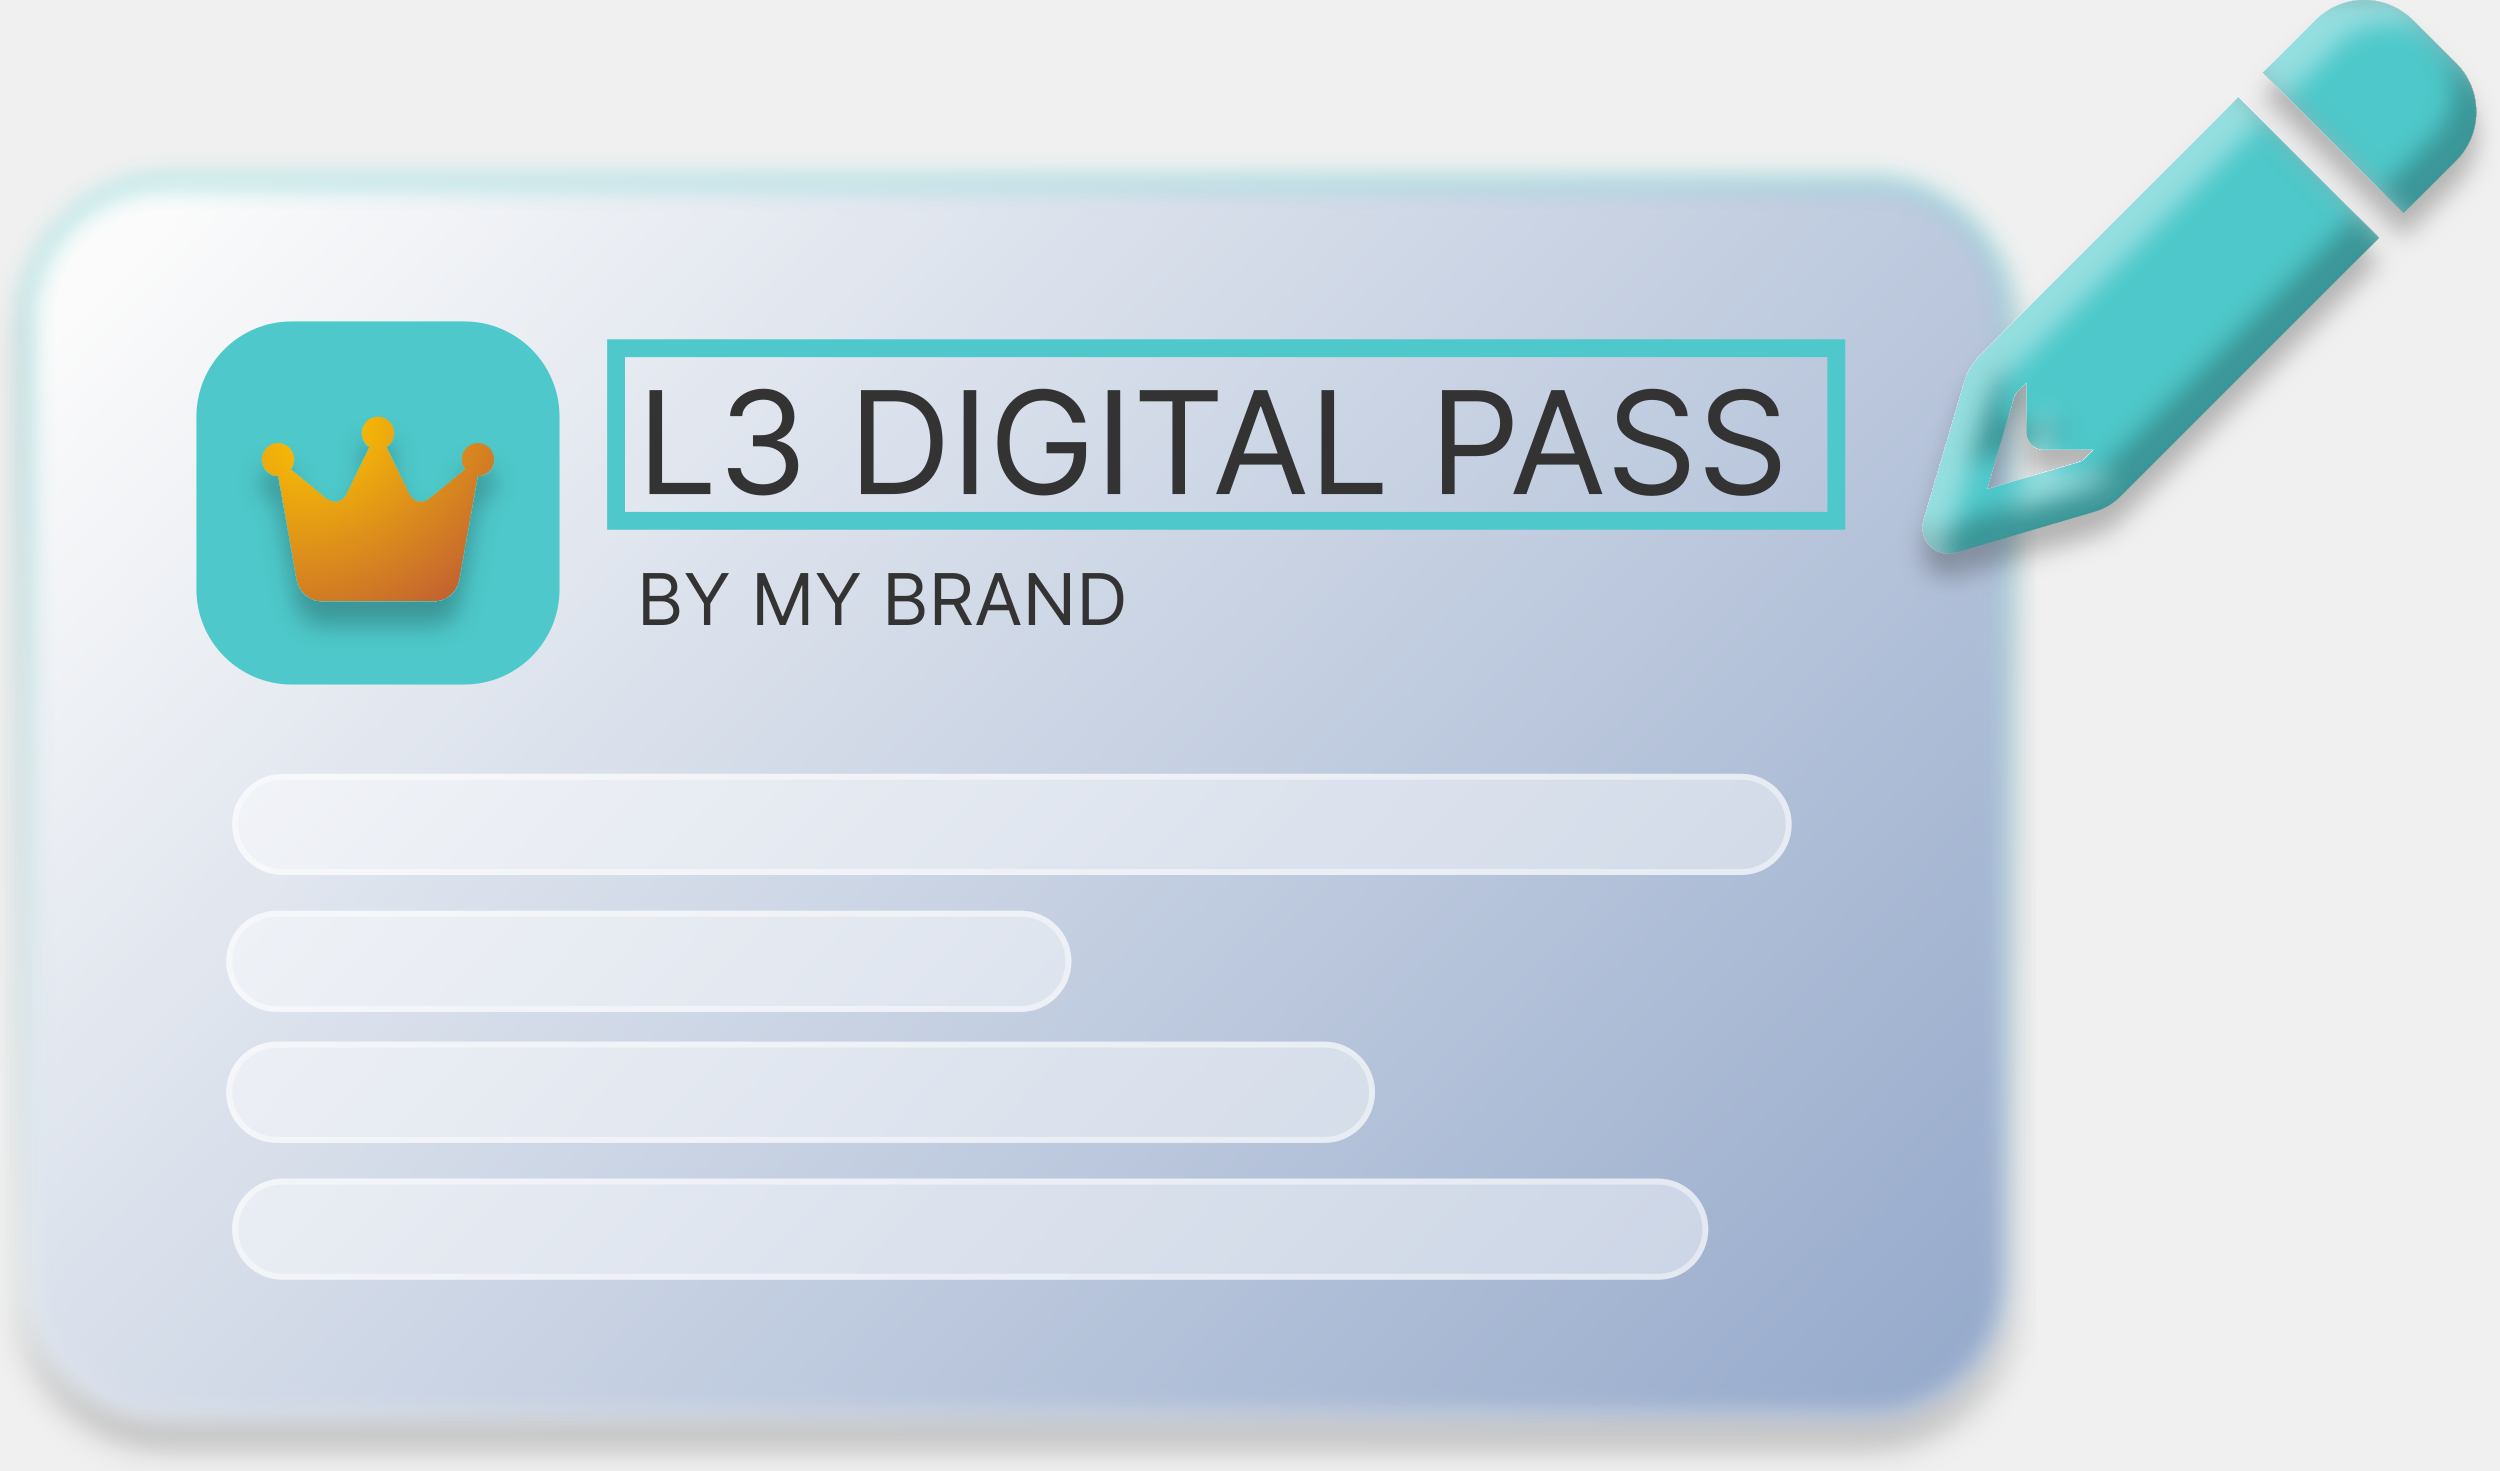
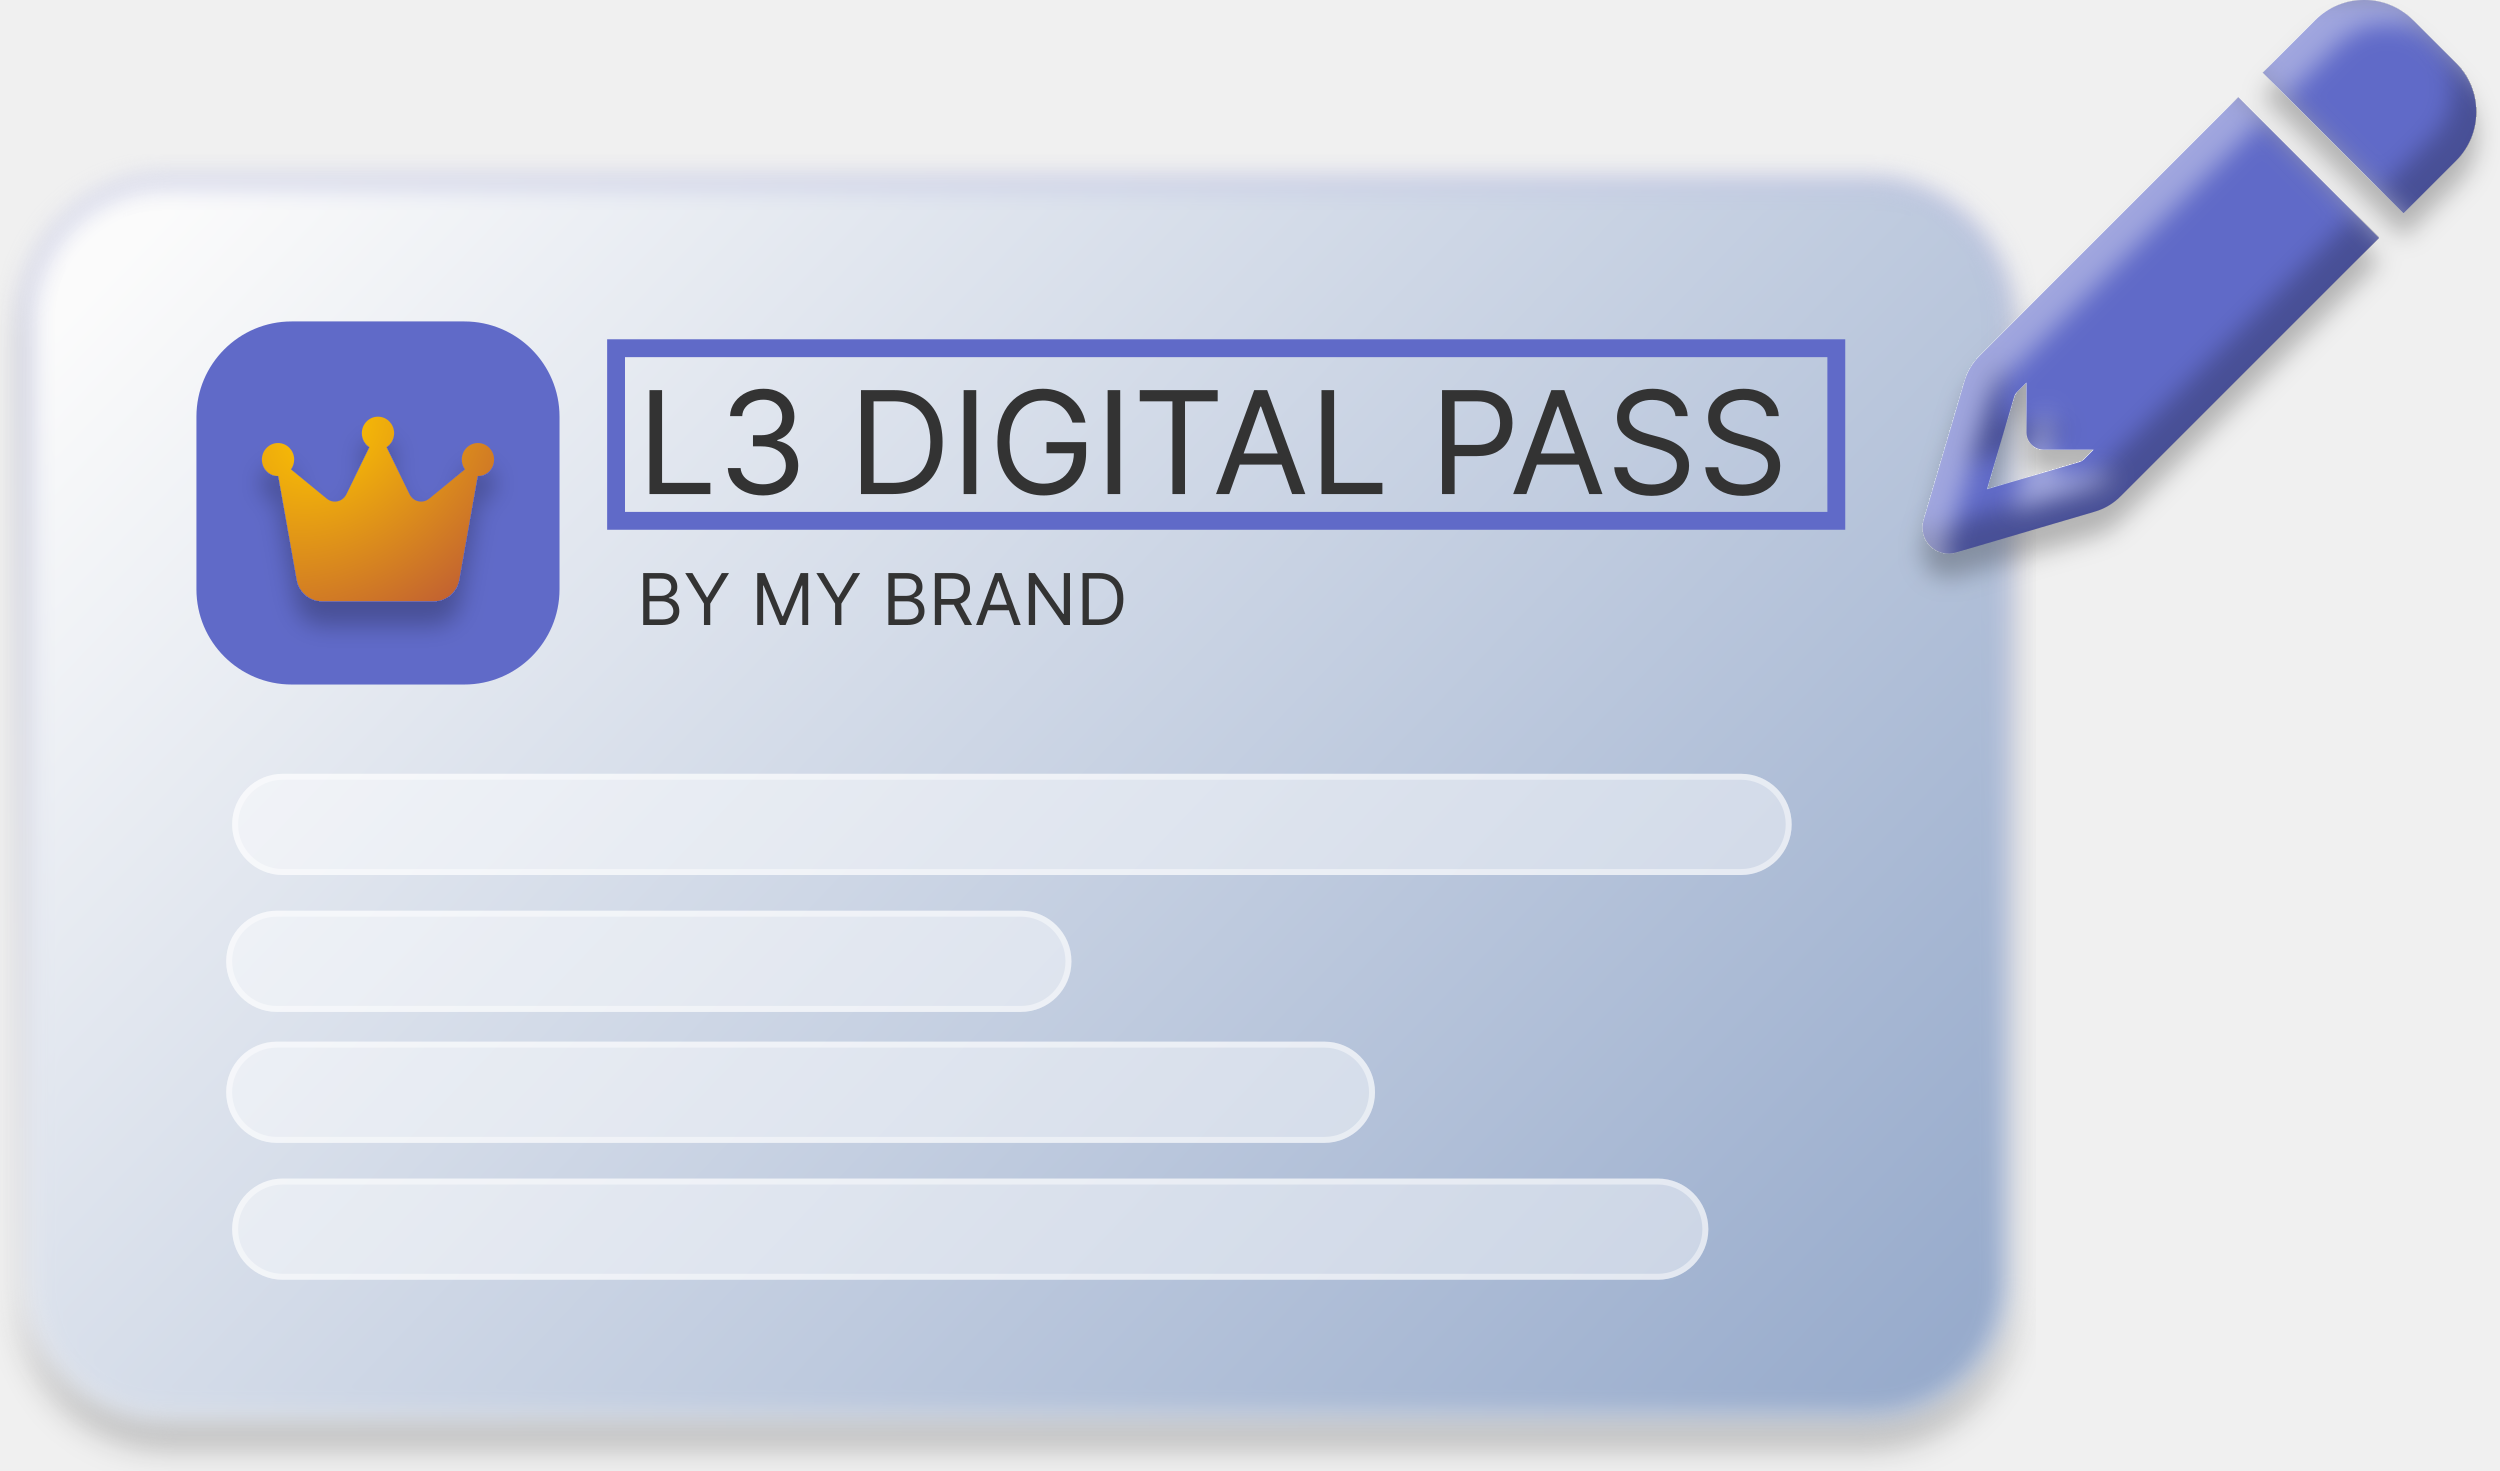
<svg xmlns="http://www.w3.org/2000/svg" width="420" height="247" viewBox="0 0 420 247" fill="none">
-   <g filter="url(#filter0_df_219_17)">
-     <rect x="4" y="30" width="334" height="209" rx="24" fill="url(#paint0_linear_219_17)" fill-opacity="0.75" shape-rendering="crispEdges" />
-     <rect x="4.5" y="30.5" width="333" height="208" rx="23.5" stroke="url(#paint1_linear_219_17)" shape-rendering="crispEdges" />
+   <g filter="url(#filter0_df_229_213)">
+     <rect x="4" y="30" width="334" height="209" rx="24" fill="url(#paint0_linear_229_213)" fill-opacity="0.75" shape-rendering="crispEdges" />
+     <rect x="4.5" y="30.5" width="333" height="208" rx="23.5" stroke="url(#paint1_linear_229_213)" shape-rendering="crispEdges" />
  </g>
  <rect x="39" y="130" width="262" height="17" rx="8.5" fill="white" fill-opacity="0.45" />
  <rect x="39.5" y="130.5" width="261" height="16" rx="8" stroke="white" stroke-opacity="0.45" />
  <rect x="38" y="153" width="142" height="17" rx="8.5" fill="white" fill-opacity="0.45" />
  <rect x="38.5" y="153.5" width="141" height="16" rx="8" stroke="white" stroke-opacity="0.45" />
  <rect x="38" y="175" width="193" height="17" rx="8.5" fill="white" fill-opacity="0.45" />
  <rect x="38.5" y="175.5" width="192" height="16" rx="8" stroke="white" stroke-opacity="0.45" />
  <rect x="39" y="198" width="248" height="17" rx="8.5" fill="white" fill-opacity="0.45" />
  <rect x="39.5" y="198.5" width="247" height="16" rx="8" stroke="white" stroke-opacity="0.45" />
  <path d="M109.114 83V65.546H111.227V81.125H119.341V83H109.114ZM128.205 83.239C127.08 83.239 126.077 83.046 125.196 82.659C124.321 82.273 123.625 81.736 123.108 81.048C122.597 80.355 122.318 79.551 122.273 78.636H124.42C124.466 79.199 124.659 79.685 125 80.094C125.341 80.497 125.787 80.81 126.338 81.031C126.889 81.253 127.5 81.364 128.17 81.364C128.92 81.364 129.585 81.233 130.165 80.972C130.744 80.71 131.199 80.347 131.528 79.881C131.858 79.415 132.023 78.875 132.023 78.261C132.023 77.619 131.864 77.054 131.545 76.565C131.227 76.071 130.761 75.685 130.148 75.406C129.534 75.128 128.784 74.989 127.898 74.989H126.5V73.114H127.898C128.591 73.114 129.199 72.989 129.722 72.739C130.25 72.489 130.662 72.136 130.957 71.682C131.259 71.227 131.409 70.693 131.409 70.079C131.409 69.489 131.278 68.974 131.017 68.537C130.756 68.099 130.386 67.758 129.909 67.514C129.438 67.27 128.881 67.148 128.239 67.148C127.636 67.148 127.068 67.258 126.534 67.48C126.006 67.696 125.574 68.011 125.239 68.426C124.903 68.835 124.722 69.329 124.693 69.909H122.648C122.682 68.994 122.957 68.193 123.474 67.506C123.991 66.812 124.668 66.273 125.503 65.886C126.344 65.5 127.267 65.307 128.273 65.307C129.352 65.307 130.278 65.526 131.051 65.963C131.824 66.395 132.418 66.966 132.832 67.676C133.247 68.386 133.455 69.153 133.455 69.977C133.455 70.96 133.196 71.798 132.679 72.492C132.168 73.185 131.472 73.665 130.591 73.932V74.068C131.693 74.25 132.554 74.719 133.173 75.474C133.793 76.224 134.102 77.153 134.102 78.261C134.102 79.21 133.844 80.062 133.327 80.818C132.815 81.568 132.116 82.159 131.23 82.591C130.344 83.023 129.335 83.239 128.205 83.239ZM150.031 83H144.645V65.546H150.27C151.963 65.546 153.412 65.895 154.616 66.594C155.821 67.287 156.744 68.284 157.386 69.585C158.028 70.881 158.349 72.432 158.349 74.239C158.349 76.057 158.026 77.622 157.378 78.935C156.73 80.242 155.787 81.247 154.548 81.952C153.31 82.651 151.804 83 150.031 83ZM146.759 81.125H149.895C151.338 81.125 152.534 80.847 153.483 80.29C154.432 79.733 155.139 78.94 155.605 77.912C156.071 76.883 156.304 75.659 156.304 74.239C156.304 72.829 156.074 71.617 155.614 70.599C155.153 69.577 154.466 68.793 153.551 68.247C152.636 67.696 151.497 67.421 150.134 67.421H146.759V81.125ZM164.009 65.546V83H161.895V65.546H164.009ZM180.178 71C179.991 70.426 179.744 69.912 179.437 69.457C179.136 68.997 178.775 68.605 178.354 68.281C177.94 67.957 177.468 67.71 176.94 67.54C176.411 67.369 175.832 67.284 175.201 67.284C174.167 67.284 173.227 67.551 172.38 68.085C171.533 68.619 170.86 69.406 170.36 70.446C169.86 71.486 169.61 72.761 169.61 74.273C169.61 75.784 169.863 77.06 170.369 78.099C170.874 79.139 171.559 79.926 172.423 80.46C173.286 80.994 174.258 81.261 175.337 81.261C176.337 81.261 177.218 81.048 177.979 80.622C178.746 80.19 179.343 79.582 179.769 78.798C180.201 78.008 180.417 77.079 180.417 76.011L181.065 76.148H175.815V74.273H182.462V76.148C182.462 77.585 182.156 78.835 181.542 79.898C180.934 80.96 180.093 81.784 179.019 82.369C177.951 82.949 176.724 83.239 175.337 83.239C173.792 83.239 172.434 82.875 171.263 82.148C170.099 81.421 169.19 80.386 168.536 79.046C167.888 77.704 167.565 76.114 167.565 74.273C167.565 72.892 167.749 71.651 168.119 70.548C168.494 69.44 169.022 68.497 169.704 67.719C170.386 66.94 171.192 66.344 172.124 65.929C173.056 65.514 174.082 65.307 175.201 65.307C176.121 65.307 176.979 65.446 177.775 65.724C178.576 65.997 179.289 66.386 179.914 66.892C180.545 67.392 181.07 67.992 181.491 68.69C181.911 69.383 182.201 70.153 182.36 71H180.178ZM188.196 65.546V83H186.082V65.546H188.196ZM191.479 67.421V65.546H204.57V67.421H199.082V83H196.968V67.421H191.479ZM206.509 83H204.293L210.702 65.546H212.884L219.293 83H217.077L211.862 68.307H211.725L206.509 83ZM207.327 76.182H216.259V78.057H207.327V76.182ZM222.012 83V65.546H224.126V81.125H232.239V83H222.012ZM242.262 83V65.546H248.16C249.529 65.546 250.648 65.793 251.518 66.287C252.393 66.776 253.04 67.438 253.461 68.273C253.881 69.108 254.092 70.04 254.092 71.068C254.092 72.097 253.881 73.031 253.461 73.872C253.046 74.713 252.404 75.383 251.535 75.883C250.665 76.378 249.552 76.625 248.194 76.625H243.967V74.75H248.126C249.063 74.75 249.816 74.588 250.384 74.264C250.952 73.94 251.364 73.503 251.62 72.952C251.881 72.395 252.012 71.767 252.012 71.068C252.012 70.369 251.881 69.744 251.62 69.193C251.364 68.642 250.95 68.21 250.376 67.898C249.802 67.579 249.04 67.421 248.092 67.421H244.376V83H242.262ZM256.431 83H254.215L260.624 65.546H262.806L269.215 83H266.999L261.783 68.307H261.647L256.431 83ZM257.249 76.182H266.181V78.057H257.249V76.182ZM281.479 69.909C281.377 69.046 280.962 68.375 280.235 67.898C279.508 67.421 278.616 67.182 277.559 67.182C276.786 67.182 276.11 67.307 275.531 67.557C274.957 67.807 274.508 68.151 274.184 68.588C273.866 69.026 273.707 69.523 273.707 70.079C273.707 70.546 273.817 70.946 274.039 71.281C274.266 71.611 274.556 71.886 274.908 72.108C275.261 72.324 275.63 72.503 276.016 72.645C276.403 72.781 276.758 72.892 277.082 72.977L278.854 73.454C279.309 73.574 279.815 73.739 280.371 73.949C280.934 74.159 281.471 74.446 281.982 74.81C282.499 75.168 282.925 75.628 283.261 76.19C283.596 76.753 283.763 77.443 283.763 78.261C283.763 79.204 283.516 80.057 283.022 80.818C282.533 81.579 281.817 82.185 280.874 82.633C279.937 83.082 278.798 83.307 277.457 83.307C276.207 83.307 275.124 83.105 274.21 82.702C273.3 82.298 272.585 81.736 272.062 81.014C271.545 80.293 271.252 79.454 271.184 78.5H273.366C273.423 79.159 273.644 79.704 274.031 80.136C274.423 80.562 274.917 80.881 275.513 81.091C276.116 81.296 276.763 81.398 277.457 81.398C278.263 81.398 278.988 81.267 279.63 81.006C280.272 80.739 280.781 80.369 281.156 79.898C281.531 79.421 281.718 78.864 281.718 78.227C281.718 77.648 281.556 77.176 281.232 76.812C280.908 76.449 280.482 76.153 279.954 75.926C279.425 75.699 278.854 75.5 278.241 75.329L276.093 74.716C274.729 74.324 273.65 73.764 272.854 73.037C272.059 72.31 271.661 71.358 271.661 70.182C271.661 69.204 271.925 68.352 272.454 67.625C272.988 66.892 273.704 66.324 274.602 65.921C275.505 65.511 276.513 65.307 277.627 65.307C278.752 65.307 279.752 65.508 280.627 65.912C281.502 66.31 282.195 66.855 282.707 67.548C283.224 68.242 283.496 69.028 283.525 69.909H281.479ZM296.784 69.909C296.682 69.046 296.267 68.375 295.54 67.898C294.813 67.421 293.92 67.182 292.864 67.182C292.091 67.182 291.415 67.307 290.835 67.557C290.261 67.807 289.813 68.151 289.489 68.588C289.17 69.026 289.011 69.523 289.011 70.079C289.011 70.546 289.122 70.946 289.344 71.281C289.571 71.611 289.861 71.886 290.213 72.108C290.565 72.324 290.935 72.503 291.321 72.645C291.707 72.781 292.062 72.892 292.386 72.977L294.159 73.454C294.614 73.574 295.119 73.739 295.676 73.949C296.239 74.159 296.776 74.446 297.287 74.81C297.804 75.168 298.23 75.628 298.565 76.19C298.901 76.753 299.068 77.443 299.068 78.261C299.068 79.204 298.821 80.057 298.327 80.818C297.838 81.579 297.122 82.185 296.179 82.633C295.241 83.082 294.102 83.307 292.761 83.307C291.511 83.307 290.429 83.105 289.514 82.702C288.605 82.298 287.889 81.736 287.366 81.014C286.849 80.293 286.557 79.454 286.489 78.5H288.67C288.727 79.159 288.949 79.704 289.335 80.136C289.727 80.562 290.222 80.881 290.818 81.091C291.42 81.296 292.068 81.398 292.761 81.398C293.568 81.398 294.293 81.267 294.935 81.006C295.577 80.739 296.085 80.369 296.46 79.898C296.835 79.421 297.023 78.864 297.023 78.227C297.023 77.648 296.861 77.176 296.537 76.812C296.213 76.449 295.787 76.153 295.259 75.926C294.73 75.699 294.159 75.5 293.545 75.329L291.398 74.716C290.034 74.324 288.955 73.764 288.159 73.037C287.364 72.31 286.966 71.358 286.966 70.182C286.966 69.204 287.23 68.352 287.759 67.625C288.293 66.892 289.009 66.324 289.906 65.921C290.81 65.511 291.818 65.307 292.932 65.307C294.057 65.307 295.057 65.508 295.932 65.912C296.807 66.31 297.5 66.855 298.011 67.548C298.528 68.242 298.801 69.028 298.83 69.909H296.784Z" fill="#333333" />
-   <rect x="33" y="54" width="61" height="61" rx="16" fill="#4EC8CA" />
-   <g filter="url(#filter1_d_219_17)">
-     <path d="M64.922 75.121C65.694 74.636 66.208 73.757 66.208 72.768C66.208 71.239 64.996 70 63.5 70C62.004 70 60.792 71.239 60.792 72.768C60.792 73.764 61.306 74.636 62.078 75.121L58.198 83.05C57.582 84.31 55.984 84.67 54.908 83.791L48.875 78.857C49.214 78.394 49.417 77.819 49.417 77.196C49.417 75.667 48.205 74.429 46.708 74.429C45.212 74.429 44 75.667 44 77.196C44 78.726 45.212 79.964 46.708 79.964C46.722 79.964 46.742 79.964 46.756 79.964L49.85 97.36C50.222 99.464 52.017 101 54.116 101H72.884C74.977 101 76.771 99.471 77.15 97.36L80.244 79.964C80.258 79.964 80.278 79.964 80.292 79.964C81.788 79.964 83 78.726 83 77.196C83 75.667 81.788 74.429 80.292 74.429C78.795 74.429 77.583 75.667 77.583 77.196C77.583 77.819 77.787 78.394 78.125 78.857L72.092 83.791C71.016 84.67 69.418 84.31 68.802 83.05L64.922 75.121Z" fill="url(#paint2_radial_219_17)" />
+   <rect x="33" y="54" width="61" height="61" rx="16" fill="#606AC8" />
+   <g filter="url(#filter1_d_229_213)">
+     <path d="M64.922 75.121C65.694 74.636 66.208 73.757 66.208 72.768C66.208 71.239 64.996 70 63.5 70C62.004 70 60.792 71.239 60.792 72.768C60.792 73.764 61.306 74.636 62.078 75.121L58.198 83.05C57.582 84.31 55.984 84.67 54.908 83.791L48.875 78.857C49.214 78.394 49.417 77.819 49.417 77.196C49.417 75.667 48.205 74.429 46.708 74.429C45.212 74.429 44 75.667 44 77.196C44 78.726 45.212 79.964 46.708 79.964C46.722 79.964 46.742 79.964 46.756 79.964L49.85 97.36C50.222 99.464 52.017 101 54.116 101H72.884C74.977 101 76.771 99.471 77.15 97.36L80.244 79.964C80.258 79.964 80.278 79.964 80.292 79.964C81.788 79.964 83 78.726 83 77.196C83 75.667 81.788 74.429 80.292 74.429C78.795 74.429 77.583 75.667 77.583 77.196C77.583 77.819 77.787 78.394 78.125 78.857L72.092 83.791C71.016 84.67 69.418 84.31 68.802 83.05L64.922 75.121Z" fill="url(#paint2_radial_229_213)" />
  </g>
  <path d="M108.057 105V96.273H111.108C111.716 96.273 112.217 96.378 112.612 96.588C113.007 96.796 113.301 97.075 113.494 97.428C113.688 97.777 113.784 98.165 113.784 98.591C113.784 98.966 113.717 99.276 113.584 99.52C113.453 99.764 113.28 99.957 113.064 100.099C112.851 100.241 112.619 100.347 112.369 100.415V100.5C112.636 100.517 112.905 100.611 113.175 100.781C113.445 100.952 113.67 101.196 113.852 101.514C114.034 101.832 114.125 102.222 114.125 102.682C114.125 103.119 114.026 103.513 113.827 103.862C113.628 104.212 113.314 104.489 112.885 104.693C112.456 104.898 111.898 105 111.21 105H108.057ZM109.114 104.062H111.21C111.901 104.062 112.391 103.929 112.68 103.662C112.973 103.392 113.119 103.065 113.119 102.682C113.119 102.386 113.044 102.114 112.893 101.864C112.743 101.611 112.528 101.409 112.25 101.259C111.972 101.105 111.642 101.028 111.261 101.028H109.114V104.062ZM109.114 100.108H111.074C111.392 100.108 111.679 100.045 111.935 99.921C112.193 99.796 112.398 99.619 112.548 99.392C112.702 99.165 112.778 98.898 112.778 98.591C112.778 98.207 112.645 97.882 112.378 97.615C112.111 97.345 111.688 97.21 111.108 97.21H109.114V100.108ZM115.112 96.273H116.322L118.742 100.347H118.844L121.265 96.273H122.475L119.322 101.403V105H118.265V101.403L115.112 96.273ZM127.217 96.273H128.478L131.444 103.517H131.547L134.512 96.273H135.774V105H134.785V98.369H134.7L131.973 105H131.018L128.291 98.369H128.206V105H127.217V96.273ZM137.143 96.273H138.353L140.773 100.347H140.876L143.296 96.273H144.506L141.353 101.403V105H140.296V101.403L137.143 96.273ZM149.248 105V96.273H152.299C152.907 96.273 153.409 96.378 153.804 96.588C154.199 96.796 154.493 97.075 154.686 97.428C154.879 97.777 154.975 98.165 154.975 98.591C154.975 98.966 154.909 99.276 154.775 99.52C154.645 99.764 154.471 99.957 154.255 100.099C154.042 100.241 153.811 100.347 153.561 100.415V100.5C153.828 100.517 154.096 100.611 154.366 100.781C154.636 100.952 154.862 101.196 155.044 101.514C155.225 101.832 155.316 102.222 155.316 102.682C155.316 103.119 155.217 103.513 155.018 103.862C154.819 104.212 154.505 104.489 154.076 104.693C153.647 104.898 153.089 105 152.402 105H149.248ZM150.305 104.062H152.402C153.092 104.062 153.582 103.929 153.872 103.662C154.164 103.392 154.311 103.065 154.311 102.682C154.311 102.386 154.235 102.114 154.085 101.864C153.934 101.611 153.72 101.409 153.441 101.259C153.163 101.105 152.833 101.028 152.453 101.028H150.305V104.062ZM150.305 100.108H152.265C152.583 100.108 152.87 100.045 153.126 99.921C153.385 99.796 153.589 99.619 153.74 99.392C153.893 99.165 153.97 98.898 153.97 98.591C153.97 98.207 153.836 97.882 153.569 97.615C153.302 97.345 152.879 97.21 152.299 97.21H150.305V100.108ZM157.053 105V96.273H160.002C160.684 96.273 161.243 96.389 161.681 96.622C162.118 96.852 162.442 97.169 162.652 97.572C162.863 97.976 162.968 98.435 162.968 98.949C162.968 99.463 162.863 99.919 162.652 100.317C162.442 100.714 162.12 101.027 161.685 101.254C161.25 101.479 160.695 101.591 160.019 101.591H157.632V100.636H159.985C160.451 100.636 160.826 100.568 161.11 100.432C161.397 100.295 161.604 100.102 161.732 99.852C161.863 99.599 161.928 99.298 161.928 98.949C161.928 98.599 161.863 98.294 161.732 98.033C161.601 97.771 161.392 97.57 161.105 97.428C160.819 97.283 160.439 97.21 159.968 97.21H158.11V105H157.053ZM161.161 101.08L163.309 105H162.081L159.968 101.08H161.161ZM165.087 105H163.979L167.183 96.273H168.274L171.479 105H170.371L167.763 97.653H167.695L165.087 105ZM165.496 101.591H169.962V102.528H165.496V101.591ZM179.759 96.273V105H178.736L173.98 98.148H173.895V105H172.838V96.273H173.861L178.634 103.142H178.719V96.273H179.759ZM184.566 105H181.873V96.273H184.686C185.532 96.273 186.257 96.447 186.859 96.797C187.461 97.144 187.923 97.642 188.244 98.293C188.565 98.94 188.725 99.716 188.725 100.619C188.725 101.528 188.564 102.311 188.24 102.967C187.916 103.621 187.444 104.124 186.825 104.476C186.206 104.825 185.453 105 184.566 105ZM182.93 104.062H184.498C185.22 104.062 185.818 103.923 186.292 103.645C186.767 103.366 187.12 102.97 187.353 102.456C187.586 101.942 187.703 101.33 187.703 100.619C187.703 99.915 187.588 99.308 187.358 98.8C187.127 98.288 186.784 97.896 186.326 97.624C185.869 97.348 185.299 97.21 184.618 97.21H182.93V104.062Z" fill="#333333" />
-   <rect x="103.5" y="58.5" width="205" height="29" stroke="#4EC8CA" stroke-width="3" />
-   <g filter="url(#filter2_dii_219_17)">
-     <path d="M399.679 39.959L397.625 42.014L393.515 46.123L356.237 83.4C355.037 84.601 353.545 85.492 351.909 85.964L328.596 92.82C327.069 93.274 325.414 92.856 324.287 91.71C323.159 90.565 322.723 88.947 323.177 87.401L330.033 64.107C330.506 62.471 331.397 60.98 332.597 59.78L369.875 22.503L373.985 18.393L376.04 16.338L382.204 22.503L393.497 33.795L399.661 39.959H399.679ZM340.453 64.253L338.762 65.944C338.598 66.108 338.471 66.326 338.398 66.562L333.797 82.2L349.436 77.6C349.672 77.527 349.89 77.4 350.054 77.236L351.745 75.545H343.362C341.762 75.545 340.453 74.236 340.453 72.636V64.253ZM405.426 3.409L412.59 10.574C417.137 15.12 417.137 22.484 412.59 27.03L409.954 29.667L405.844 33.777L403.789 35.831L397.625 29.667L386.332 18.375L380.149 12.21L382.204 10.156L386.314 6.046L388.951 3.409C393.497 -1.136 400.861 -1.136 405.408 3.409H405.426Z" fill="#4EC8CA" />
+   <rect x="103.5" y="58.5" width="205" height="29" stroke="#606AC8" stroke-width="3" />
+   <g filter="url(#filter2_dii_229_213)">
+     <path d="M399.679 39.959L397.625 42.014L393.515 46.123L356.237 83.4C355.037 84.601 353.545 85.492 351.909 85.964L328.596 92.82C327.069 93.274 325.414 92.856 324.287 91.71C323.159 90.565 322.723 88.947 323.177 87.401L330.033 64.107C330.506 62.471 331.397 60.98 332.597 59.78L369.875 22.503L373.985 18.393L376.04 16.338L382.204 22.503L393.497 33.795L399.661 39.959H399.679ZM340.453 64.253L338.762 65.944C338.598 66.108 338.471 66.326 338.398 66.562L333.797 82.2L349.436 77.6C349.672 77.527 349.89 77.4 350.054 77.236L351.745 75.545H343.362C341.762 75.545 340.453 74.236 340.453 72.636V64.253ZM405.426 3.409L412.59 10.574C417.137 15.12 417.137 22.484 412.59 27.03L409.954 29.667L405.844 33.777L403.789 35.831L397.625 29.667L386.332 18.375L380.149 12.21L382.204 10.156L386.314 6.046L388.951 3.409C393.497 -1.136 400.861 -1.136 405.408 3.409H405.426Z" fill="#606AC8" />
  </g>
  <defs>
-     <filter id="filter0_df_219_17" x="0" y="26" width="342" height="221" filterUnits="userSpaceOnUse" color-interpolation-filters="sRGB">
+     <filter id="filter0_df_229_213" x="0" y="26" width="342" height="221" filterUnits="userSpaceOnUse" color-interpolation-filters="sRGB">
      <feFlood flood-opacity="0" result="BackgroundImageFix" />
      <feColorMatrix in="SourceAlpha" type="matrix" values="0 0 0 0 0 0 0 0 0 0 0 0 0 0 0 0 0 0 127 0" result="hardAlpha" />
      <feOffset dy="4" />
      <feGaussianBlur stdDeviation="2" />
      <feComposite in2="hardAlpha" operator="out" />
      <feColorMatrix type="matrix" values="0 0 0 0 0 0 0 0 0 0 0 0 0 0 0 0 0 0 0.25 0" />
-       <feBlend mode="normal" in2="BackgroundImageFix" result="effect1_dropShadow_219_17" />
-       <feBlend mode="normal" in="SourceGraphic" in2="effect1_dropShadow_219_17" result="shape" />
-       <feGaussianBlur stdDeviation="2" result="effect2_foregroundBlur_219_17" />
+       <feBlend mode="normal" in2="BackgroundImageFix" result="effect1_dropShadow_229_213" />
+       <feBlend mode="normal" in="SourceGraphic" in2="effect1_dropShadow_229_213" result="shape" />
+       <feGaussianBlur stdDeviation="2" result="effect2_foregroundBlur_229_213" />
    </filter>
-     <filter id="filter1_d_219_17" x="40" y="70" width="47" height="39" filterUnits="userSpaceOnUse" color-interpolation-filters="sRGB">
+     <filter id="filter1_d_229_213" x="40" y="70" width="47" height="39" filterUnits="userSpaceOnUse" color-interpolation-filters="sRGB">
      <feFlood flood-opacity="0" result="BackgroundImageFix" />
      <feColorMatrix in="SourceAlpha" type="matrix" values="0 0 0 0 0 0 0 0 0 0 0 0 0 0 0 0 0 0 127 0" result="hardAlpha" />
      <feOffset dy="4" />
      <feGaussianBlur stdDeviation="2" />
      <feComposite in2="hardAlpha" operator="out" />
      <feColorMatrix type="matrix" values="0 0 0 0 0 0 0 0 0 0 0 0 0 0 0 0 0 0 0.25 0" />
-       <feBlend mode="normal" in2="BackgroundImageFix" result="effect1_dropShadow_219_17" />
-       <feBlend mode="normal" in="SourceGraphic" in2="effect1_dropShadow_219_17" result="shape" />
+       <feBlend mode="normal" in2="BackgroundImageFix" result="effect1_dropShadow_229_213" />
+       <feBlend mode="normal" in="SourceGraphic" in2="effect1_dropShadow_229_213" result="shape" />
    </filter>
-     <filter id="filter2_dii_219_17" x="319" y="-4" width="101" height="105" filterUnits="userSpaceOnUse" color-interpolation-filters="sRGB">
+     <filter id="filter2_dii_229_213" x="319" y="-4" width="101" height="105" filterUnits="userSpaceOnUse" color-interpolation-filters="sRGB">
      <feFlood flood-opacity="0" result="BackgroundImageFix" />
      <feColorMatrix in="SourceAlpha" type="matrix" values="0 0 0 0 0 0 0 0 0 0 0 0 0 0 0 0 0 0 127 0" result="hardAlpha" />
      <feOffset dy="4" />
      <feGaussianBlur stdDeviation="2" />
      <feComposite in2="hardAlpha" operator="out" />
      <feColorMatrix type="matrix" values="0 0 0 0 0 0 0 0 0 0 0 0 0 0 0 0 0 0 0.25 0" />
-       <feBlend mode="normal" in2="BackgroundImageFix" result="effect1_dropShadow_219_17" />
-       <feBlend mode="normal" in="SourceGraphic" in2="effect1_dropShadow_219_17" result="shape" />
+       <feBlend mode="normal" in2="BackgroundImageFix" result="effect1_dropShadow_229_213" />
+       <feBlend mode="normal" in="SourceGraphic" in2="effect1_dropShadow_229_213" result="shape" />
      <feColorMatrix in="SourceAlpha" type="matrix" values="0 0 0 0 0 0 0 0 0 0 0 0 0 0 0 0 0 0 127 0" result="hardAlpha" />
      <feOffset dx="-4" dy="-4" />
      <feGaussianBlur stdDeviation="2" />
      <feComposite in2="hardAlpha" operator="arithmetic" k2="-1" k3="1" />
      <feColorMatrix type="matrix" values="0 0 0 0 0 0 0 0 0 0 0 0 0 0 0 0 0 0 0.25 0" />
-       <feBlend mode="normal" in2="shape" result="effect2_innerShadow_219_17" />
+       <feBlend mode="normal" in2="shape" result="effect2_innerShadow_229_213" />
      <feColorMatrix in="SourceAlpha" type="matrix" values="0 0 0 0 0 0 0 0 0 0 0 0 0 0 0 0 0 0 127 0" result="hardAlpha" />
      <feOffset dx="4" dy="4" />
      <feGaussianBlur stdDeviation="2" />
      <feComposite in2="hardAlpha" operator="arithmetic" k2="-1" k3="1" />
      <feColorMatrix type="matrix" values="0 0 0 0 1 0 0 0 0 1 0 0 0 0 1 0 0 0 0.4 0" />
-       <feBlend mode="normal" in2="effect2_innerShadow_219_17" result="effect3_innerShadow_219_17" />
+       <feBlend mode="normal" in2="effect2_innerShadow_229_213" result="effect3_innerShadow_229_213" />
    </filter>
-     <linearGradient id="paint0_linear_219_17" x1="24.117" y1="37.426" x2="283.807" y2="286.232" gradientUnits="userSpaceOnUse">
+     <linearGradient id="paint0_linear_229_213" x1="24.117" y1="37.426" x2="283.807" y2="286.232" gradientUnits="userSpaceOnUse">
      <stop stop-color="white" />
      <stop offset="1" stop-color="#7691BE" />
    </linearGradient>
-     <linearGradient id="paint1_linear_219_17" x1="171" y1="30" x2="171" y2="239" gradientUnits="userSpaceOnUse">
-       <stop stop-color="#4EC8CA" />
+     <linearGradient id="paint1_linear_229_213" x1="171" y1="30" x2="171" y2="239" gradientUnits="userSpaceOnUse">
+       <stop stop-color="#9EA4D7" />
      <stop offset="1" stop-color="white" />
    </linearGradient>
-     <radialGradient id="paint2_radial_219_17" cx="0" cy="0" r="1" gradientUnits="userSpaceOnUse" gradientTransform="translate(54.5 72) rotate(52.5946) scale(42.8019 53.8475)">
+     <radialGradient id="paint2_radial_229_213" cx="0" cy="0" r="1" gradientUnits="userSpaceOnUse" gradientTransform="translate(54.5 72) rotate(52.5946) scale(42.8019 53.8475)">
      <stop stop-color="#FDC500" />
      <stop offset="1" stop-color="#B64D3B" />
    </radialGradient>
  </defs>
</svg>
